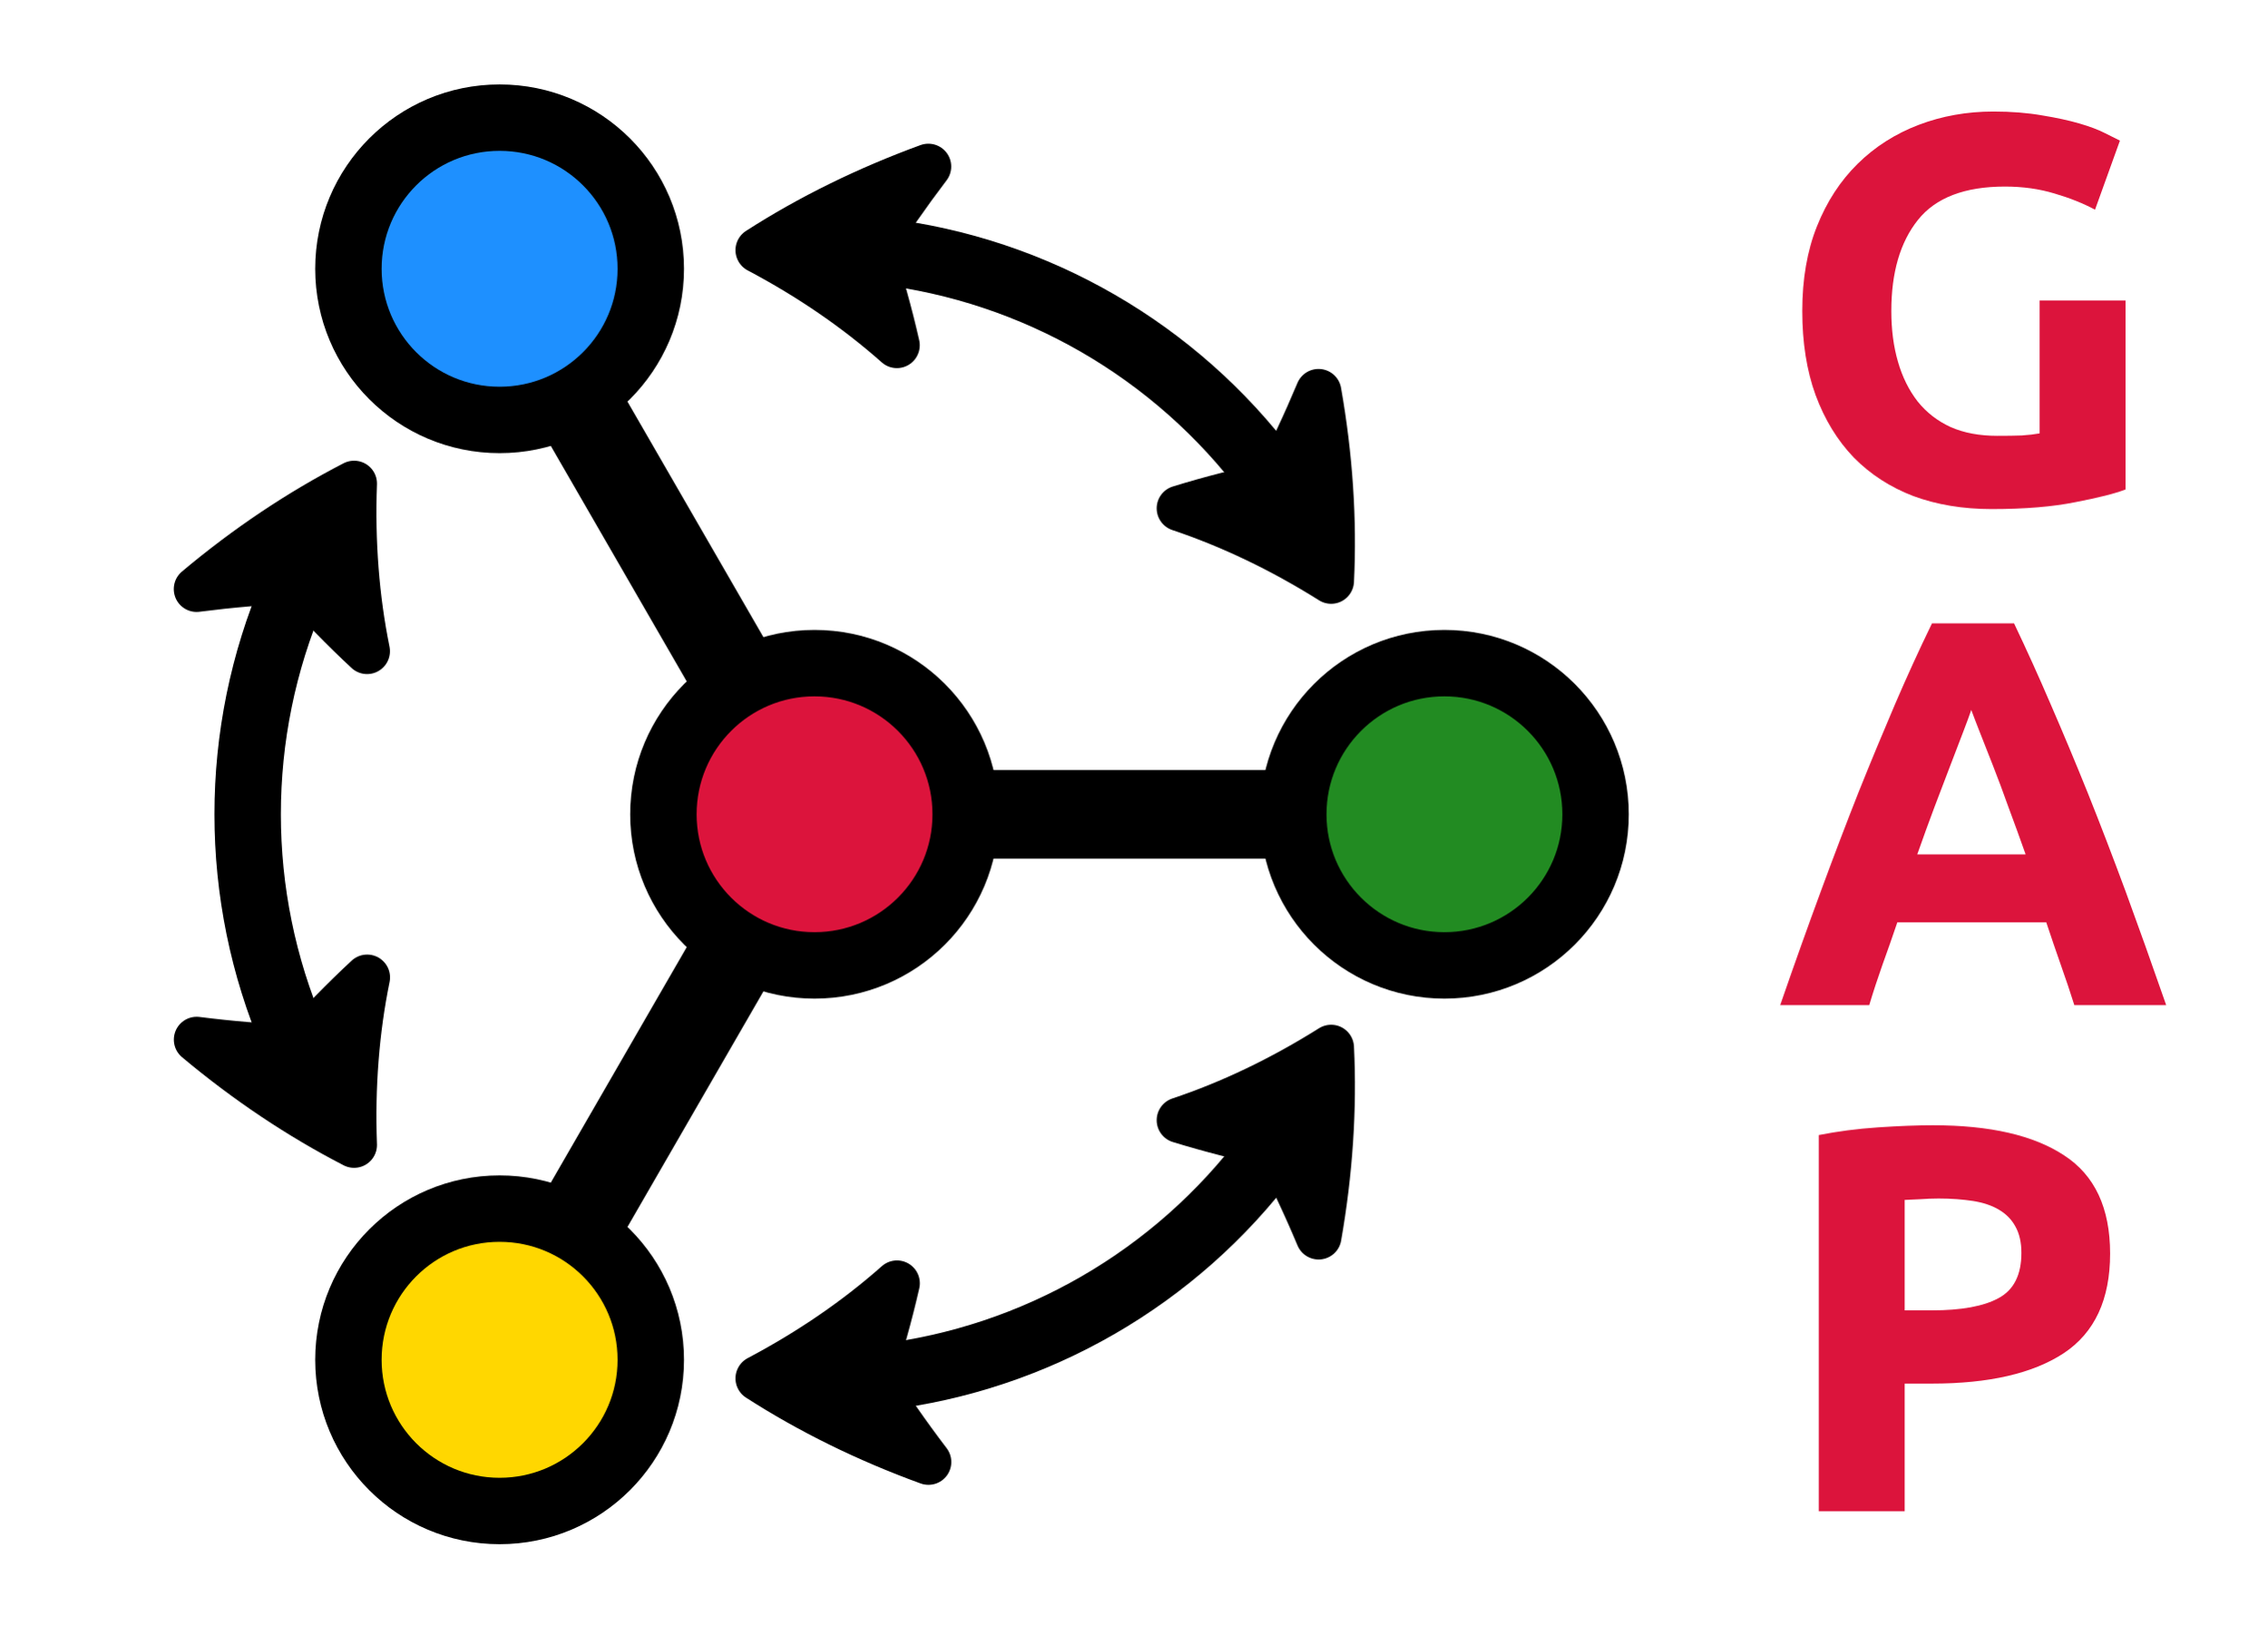
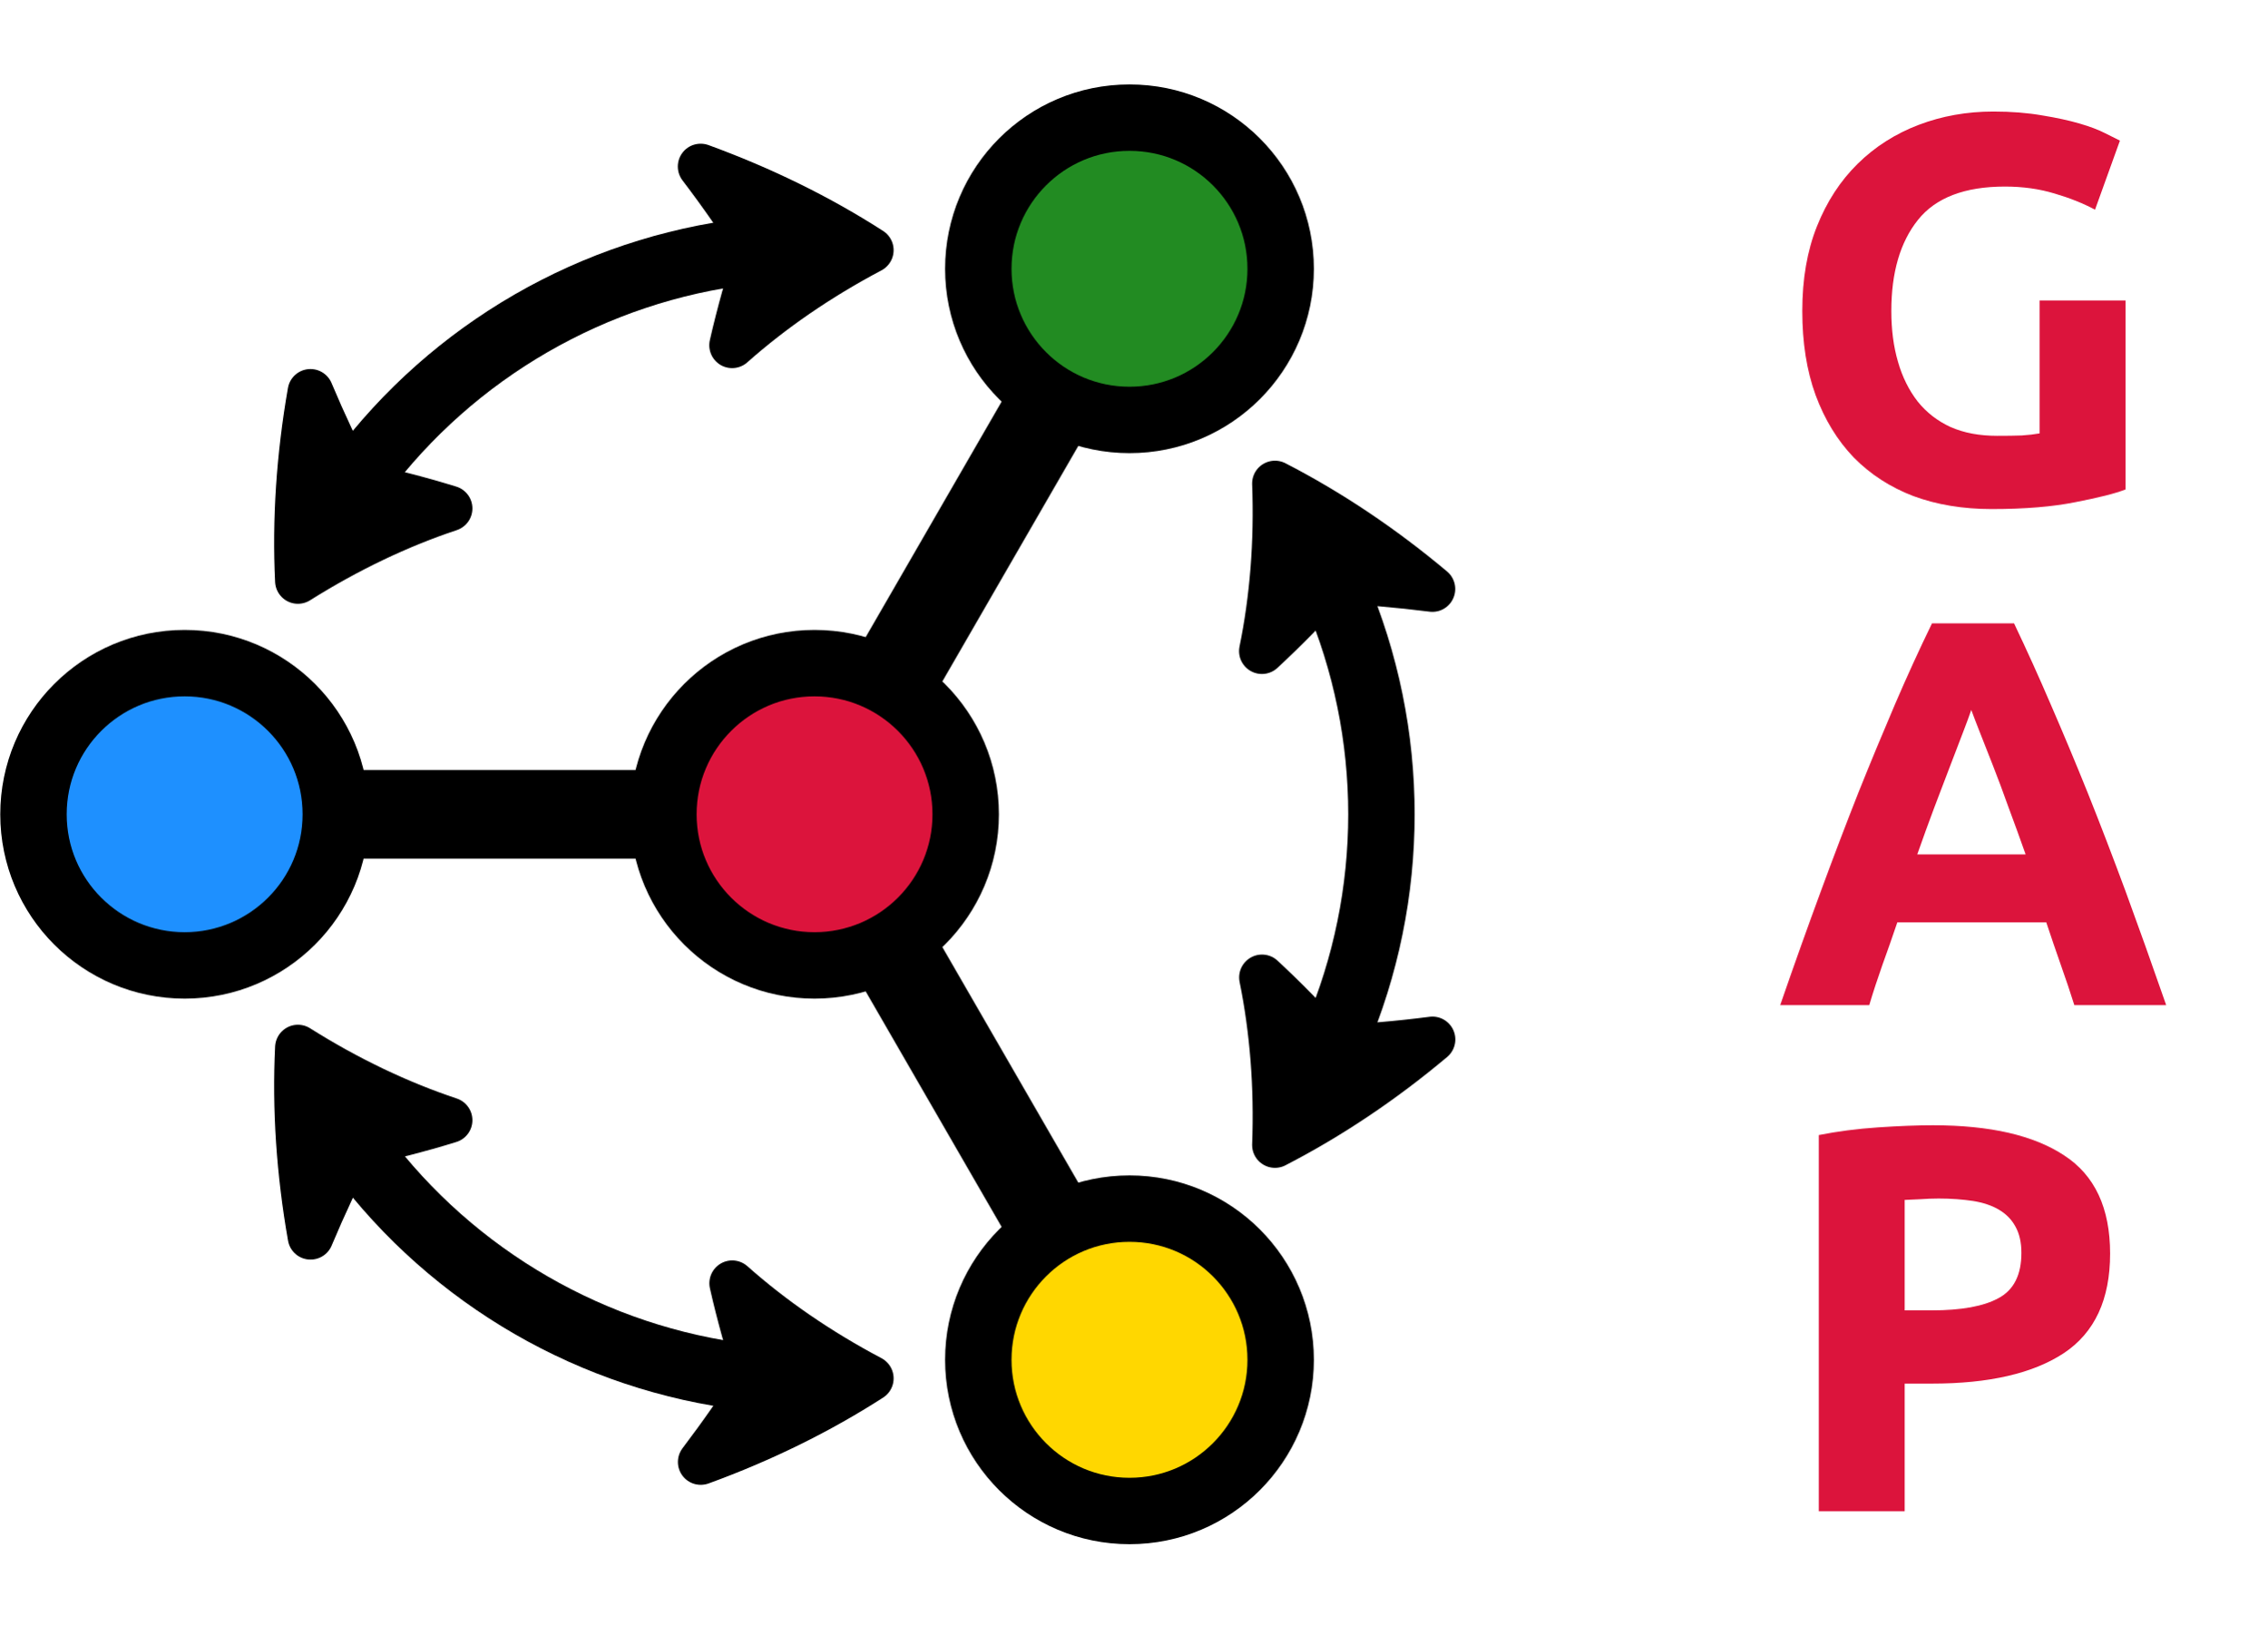
<svg xmlns="http://www.w3.org/2000/svg" xmlns:xlink="http://www.w3.org/1999/xlink" width="101.041pt" height="73.288pt" viewBox="0 0 101.041 73.288">
  <defs>
    <g>
      <g id="glyph-0-0">
        <path d="M 10.266 -14.062 C 8.473 -14.062 7.18 -13.566 6.391 -12.578 C 5.598 -11.586 5.203 -10.234 5.203 -8.516 C 5.203 -7.68 5.301 -6.926 5.5 -6.25 C 5.695 -5.57 5.988 -4.984 6.375 -4.484 C 6.77 -3.992 7.258 -3.613 7.844 -3.344 C 8.438 -3.082 9.129 -2.953 9.922 -2.953 C 10.348 -2.953 10.711 -2.957 11.016 -2.969 C 11.316 -2.988 11.582 -3.02 11.812 -3.062 L 11.812 -8.984 L 15.641 -8.984 L 15.641 -0.562 C 15.18 -0.383 14.441 -0.195 13.422 0 C 12.41 0.207 11.16 0.312 9.672 0.312 C 8.391 0.312 7.227 0.117 6.188 -0.266 C 5.156 -0.66 4.27 -1.234 3.531 -1.984 C 2.801 -2.742 2.234 -3.672 1.828 -4.766 C 1.43 -5.859 1.234 -7.109 1.234 -8.516 C 1.234 -9.941 1.453 -11.203 1.891 -12.297 C 2.328 -13.391 2.93 -14.316 3.703 -15.078 C 4.473 -15.836 5.379 -16.414 6.422 -16.812 C 7.461 -17.207 8.57 -17.406 9.75 -17.406 C 10.551 -17.406 11.273 -17.348 11.922 -17.234 C 12.566 -17.129 13.117 -17.008 13.578 -16.875 C 14.047 -16.738 14.43 -16.594 14.734 -16.438 C 15.035 -16.289 15.254 -16.18 15.391 -16.109 L 14.281 -13.031 C 13.758 -13.312 13.16 -13.551 12.484 -13.75 C 11.805 -13.957 11.066 -14.062 10.266 -14.062 Z M 10.266 -14.062 " />
      </g>
      <g id="glyph-0-1">
        <path d="M 13.359 0 C 13.172 -0.594 12.969 -1.195 12.75 -1.812 C 12.531 -2.438 12.316 -3.062 12.109 -3.688 L 5.469 -3.688 C 5.258 -3.062 5.039 -2.438 4.812 -1.812 C 4.594 -1.195 4.395 -0.594 4.219 0 L 0.25 0 C 0.883 -1.832 1.488 -3.523 2.062 -5.078 C 2.633 -6.629 3.191 -8.094 3.734 -9.469 C 4.285 -10.844 4.828 -12.148 5.359 -13.391 C 5.891 -14.629 6.441 -15.836 7.016 -17.016 L 10.672 -17.016 C 11.234 -15.836 11.781 -14.629 12.312 -13.391 C 12.852 -12.148 13.398 -10.844 13.953 -9.469 C 14.504 -8.094 15.066 -6.629 15.641 -5.078 C 16.211 -3.523 16.816 -1.832 17.453 0 Z M 8.766 -13.156 C 8.68 -12.906 8.555 -12.566 8.391 -12.141 C 8.234 -11.723 8.047 -11.234 7.828 -10.672 C 7.617 -10.117 7.383 -9.504 7.125 -8.828 C 6.875 -8.16 6.617 -7.457 6.359 -6.719 L 11.188 -6.719 C 10.926 -7.457 10.672 -8.16 10.422 -8.828 C 10.18 -9.504 9.953 -10.117 9.734 -10.672 C 9.516 -11.234 9.32 -11.723 9.156 -12.141 C 8.988 -12.566 8.859 -12.906 8.766 -13.156 Z M 8.766 -13.156 " />
      </g>
      <g id="glyph-0-2">
        <path d="M 7.062 -17.203 C 9.602 -17.203 11.551 -16.754 12.906 -15.859 C 14.27 -14.973 14.953 -13.516 14.953 -11.484 C 14.953 -9.441 14.266 -7.961 12.891 -7.047 C 11.516 -6.141 9.551 -5.688 7 -5.688 L 5.797 -5.688 L 5.797 0 L 1.969 0 L 1.969 -16.766 C 2.801 -16.93 3.68 -17.047 4.609 -17.109 C 5.547 -17.172 6.363 -17.203 7.062 -17.203 Z M 7.312 -13.938 C 7.031 -13.938 6.754 -13.926 6.484 -13.906 C 6.223 -13.895 5.992 -13.883 5.797 -13.875 L 5.797 -8.953 L 7 -8.953 C 8.32 -8.953 9.316 -9.133 9.984 -9.5 C 10.66 -9.863 11 -10.535 11 -11.516 C 11 -11.984 10.91 -12.375 10.734 -12.688 C 10.566 -13 10.32 -13.25 10 -13.438 C 9.688 -13.625 9.301 -13.754 8.844 -13.828 C 8.383 -13.898 7.875 -13.938 7.312 -13.938 Z M 7.312 -13.938 " />
      </g>
    </g>
    <clipPath id="clip-0">
-       <path clip-rule="nonzero" d="M 0.012 0 L 90 0 L 90 72.582 L 0.012 72.582 Z M 0.012 0 " />
+       <path clip-rule="nonzero" d="M 0.012 0 L 100.078 0 L 100.078 72.582 L 0.012 72.582 Z M 0.012 0 " />
    </clipPath>
    <clipPath id="clip-1">
+       <path clip-rule="nonzero" d="M 0.012 0 L 100.078 0 L 100.078 72.582 L 0.012 72.582 Z M 0.012 0 " />
+     </clipPath>
+     <clipPath id="clip-2">
      <path clip-rule="nonzero" d="M 0.012 0 L 85 0 L 85 72.582 L 0.012 72.582 Z M 0.012 0 " />
    </clipPath>
-     <clipPath id="clip-2">
-       <path clip-rule="nonzero" d="M 15 0 L 100.078 0 L 100.078 72.582 L 15 72.582 Z M 15 0 " />
-     </clipPath>
    <clipPath id="clip-3">
-       <path clip-rule="nonzero" d="M 0.012 0 L 71 0 L 71 61 L 0.012 61 Z M 0.012 0 " />
+       <path clip-rule="nonzero" d="M 0.012 0 L 57 0 L 57 72.582 L 0.012 72.582 Z M 0.012 0 " />
    </clipPath>
    <clipPath id="clip-4">
-       <path clip-rule="nonzero" d="M 0.012 12 L 71 12 L 71 72.582 L 0.012 72.582 Z M 0.012 12 " />
+       <path clip-rule="nonzero" d="M 1 12 L 99 12 L 99 72.582 L 1 72.582 Z M 1 12 " />
    </clipPath>
    <clipPath id="clip-5">
-       <path clip-rule="nonzero" d="M 0.012 0 L 99 0 L 99 64 L 0.012 64 Z M 0.012 0 " />
+       <path clip-rule="nonzero" d="M 0.012 0 L 76 0 L 76 64 L 0.012 64 Z M 0.012 0 " />
    </clipPath>
    <clipPath id="clip-6">
-       <path clip-rule="nonzero" d="M 0.012 0 L 55 0 L 55 72.582 L 0.012 72.582 Z M 0.012 0 " />
+       <path clip-rule="nonzero" d="M 0.012 9 L 76 9 L 76 72.582 L 0.012 72.582 Z M 0.012 9 " />
    </clipPath>
    <clipPath id="clip-7">
-       <path clip-rule="nonzero" d="M 0.012 9 L 99 9 L 99 72.582 L 0.012 72.582 Z M 0.012 9 " />
+       <path clip-rule="nonzero" d="M 17 0 L 100.078 0 L 100.078 72.582 L 17 72.582 Z M 17 0 " />
    </clipPath>
  </defs>
-   <path fill="none" stroke-width="3.985" stroke-linecap="butt" stroke-linejoin="miter" stroke="rgb(0%, 0%, 0%)" stroke-opacity="1" stroke-miterlimit="10" d="M 5.67 -0.002 L 22.677 -0.002 " transform="matrix(0.990378, 0, 0, -0.990378, 36.30263, 36.29142)" />
  <g clip-path="url(#clip-0)">
-     <path fill="none" stroke-width="3.985" stroke-linecap="butt" stroke-linejoin="miter" stroke="rgb(0%, 0%, 0%)" stroke-opacity="1" stroke-miterlimit="10" d="M -2.834 4.909 L -11.337 19.641 " transform="matrix(0.990378, 0, 0, -0.990378, 36.30263, 36.29142)" />
-     <path fill="none" stroke-width="3.985" stroke-linecap="butt" stroke-linejoin="miter" stroke="rgb(0%, 0%, 0%)" stroke-opacity="1" stroke-miterlimit="10" d="M -2.834 -4.908 L -11.337 -19.64 " transform="matrix(0.990378, 0, 0, -0.990378, 36.30263, 36.29142)" />
+     <path fill="none" stroke-width="3.985" stroke-linecap="butt" stroke-linejoin="miter" stroke="rgb(0%, 0%, 0%)" stroke-opacity="1" stroke-miterlimit="10" d="M 2.834 4.909 L 11.338 19.641 " transform="matrix(0.990378, 0, 0, -0.990378, 36.30263, 36.29142)" />
+   </g>
+   <path fill="none" stroke-width="3.985" stroke-linecap="butt" stroke-linejoin="miter" stroke="rgb(0%, 0%, 0%)" stroke-opacity="1" stroke-miterlimit="10" d="M -5.67 -0.002 L -22.677 -0.002 " transform="matrix(0.990378, 0, 0, -0.990378, 36.30263, 36.29142)" />
+   <g clip-path="url(#clip-1)">
+     <path fill="none" stroke-width="3.985" stroke-linecap="butt" stroke-linejoin="miter" stroke="rgb(0%, 0%, 0%)" stroke-opacity="1" stroke-miterlimit="10" d="M 2.834 -4.908 L 11.338 -19.64 " transform="matrix(0.990378, 0, 0, -0.990378, 36.30263, 36.29142)" />
  </g>
  <path fill-rule="nonzero" fill="rgb(86.4%, 7.999%, 23.499%)" fill-opacity="1" d="M 43.039 36.293 C 43.039 32.57 40.023 29.555 36.301 29.555 C 32.582 29.555 29.566 32.57 29.566 36.293 C 29.566 40.012 32.582 43.027 36.301 43.027 C 40.023 43.027 43.039 40.012 43.039 36.293 Z M 43.039 36.293 " />
-   <g clip-path="url(#clip-1)">
+   <g clip-path="url(#clip-2)">
    <path fill="none" stroke-width="2.989" stroke-linecap="butt" stroke-linejoin="miter" stroke="rgb(0%, 0%, 0%)" stroke-opacity="1" stroke-miterlimit="10" d="M 6.802 -0.002 C 6.802 3.757 3.757 6.802 -0.002 6.802 C -3.757 6.802 -6.802 3.757 -6.802 -0.002 C -6.802 -3.756 -3.757 -6.801 -0.002 -6.801 C 3.757 -6.801 6.802 -3.756 6.802 -0.002 Z M 6.802 -0.002 " transform="matrix(0.990378, 0, 0, -0.990378, 36.30263, 36.29142)" />
  </g>
-   <path fill-rule="nonzero" fill="rgb(13.199%, 54.5%, 13.199%)" fill-opacity="1" d="M 71.113 36.293 C 71.113 32.57 68.098 29.555 64.375 29.555 C 60.656 29.555 57.641 32.57 57.641 36.293 C 57.641 40.012 60.656 43.027 64.375 43.027 C 68.098 43.027 71.113 40.012 71.113 36.293 Z M 71.113 36.293 " />
-   <g clip-path="url(#clip-2)">
-     <path fill="none" stroke-width="2.989" stroke-linecap="butt" stroke-linejoin="miter" stroke="rgb(0%, 0%, 0%)" stroke-opacity="1" stroke-miterlimit="10" d="M 35.149 -0.002 C 35.149 3.757 32.104 6.802 28.345 6.802 C 24.59 6.802 21.545 3.757 21.545 -0.002 C 21.545 -3.756 24.59 -6.801 28.345 -6.801 C 32.104 -6.801 35.149 -3.756 35.149 -0.002 Z M 35.149 -0.002 " transform="matrix(0.990378, 0, 0, -0.990378, 36.30263, 36.29142)" />
+   <path fill-rule="nonzero" fill="rgb(13.199%, 54.5%, 13.199%)" fill-opacity="1" stroke-width="2.989" stroke-linecap="butt" stroke-linejoin="miter" stroke="rgb(0%, 0%, 0%)" stroke-opacity="1" stroke-miterlimit="10" d="M 20.977 24.547 C 20.977 28.306 17.932 31.351 14.174 31.351 C 10.415 31.351 7.37 28.306 7.37 24.547 C 7.37 20.792 10.415 17.747 14.174 17.747 C 17.932 17.747 20.977 20.792 20.977 24.547 Z M 20.977 24.547 " transform="matrix(0.990378, 0, 0, -0.990378, 36.30263, 36.29142)" />
+   <path fill-rule="nonzero" fill="rgb(11.6%, 56.499%, 100%)" fill-opacity="1" d="M 14.965 36.293 C 14.965 32.57 11.949 29.555 8.23 29.555 C 4.508 29.555 1.492 32.57 1.492 36.293 C 1.492 40.012 4.508 43.027 8.23 43.027 C 11.949 43.027 14.965 40.012 14.965 36.293 Z M 14.965 36.293 " />
+   <g clip-path="url(#clip-3)">
+     <path fill="none" stroke-width="2.989" stroke-linecap="butt" stroke-linejoin="miter" stroke="rgb(0%, 0%, 0%)" stroke-opacity="1" stroke-miterlimit="10" d="M -21.545 -0.002 C -21.545 3.757 -24.59 6.802 -28.345 6.802 C -32.104 6.802 -35.149 3.757 -35.149 -0.002 C -35.149 -3.756 -32.104 -6.801 -28.345 -6.801 C -24.59 -6.801 -21.545 -3.756 -21.545 -0.002 Z M -21.545 -0.002 " transform="matrix(0.990378, 0, 0, -0.990378, 36.30263, 36.29142)" />
  </g>
-   <path fill-rule="nonzero" fill="rgb(11.6%, 56.499%, 100%)" fill-opacity="1" d="M 29.004 11.98 C 29.004 8.258 25.988 5.242 22.266 5.242 C 18.543 5.242 15.527 8.258 15.527 11.98 C 15.527 15.699 18.543 18.715 22.266 18.715 C 25.988 18.715 29.004 15.699 29.004 11.98 Z M 29.004 11.98 " />
-   <g clip-path="url(#clip-3)">
-     <path fill="none" stroke-width="2.989" stroke-linecap="butt" stroke-linejoin="miter" stroke="rgb(0%, 0%, 0%)" stroke-opacity="1" stroke-miterlimit="10" d="M -7.37 24.547 C -7.37 28.306 -10.415 31.351 -14.173 31.351 C -17.932 31.351 -20.977 28.306 -20.977 24.547 C -20.977 20.792 -17.932 17.747 -14.173 17.747 C -10.415 17.747 -7.37 20.792 -7.37 24.547 Z M -7.37 24.547 " transform="matrix(0.990378, 0, 0, -0.990378, 36.30263, 36.29142)" />
-   </g>
-   <path fill-rule="nonzero" fill="rgb(100%, 84.399%, 0%)" fill-opacity="1" d="M 29.004 60.605 C 29.004 56.883 25.988 53.867 22.266 53.867 C 18.543 53.867 15.527 56.883 15.527 60.605 C 15.527 64.324 18.543 67.344 22.266 67.344 C 25.988 67.344 29.004 64.324 29.004 60.605 Z M 29.004 60.605 " />
+   <path fill-rule="nonzero" fill="rgb(100%, 84.399%, 0%)" fill-opacity="1" d="M 57.078 60.605 C 57.078 56.883 54.062 53.867 50.34 53.867 C 46.617 53.867 43.602 56.883 43.602 60.605 C 43.602 64.324 46.617 67.344 50.34 67.344 C 54.062 67.344 57.078 64.324 57.078 60.605 Z M 57.078 60.605 " />
  <g clip-path="url(#clip-4)">
-     <path fill="none" stroke-width="2.989" stroke-linecap="butt" stroke-linejoin="miter" stroke="rgb(0%, 0%, 0%)" stroke-opacity="1" stroke-miterlimit="10" d="M -7.37 -24.55 C -7.37 -20.791 -10.415 -17.747 -14.173 -17.747 C -17.932 -17.747 -20.977 -20.791 -20.977 -24.55 C -20.977 -28.305 -17.932 -31.354 -14.173 -31.354 C -10.415 -31.354 -7.37 -28.305 -7.37 -24.55 Z M -7.37 -24.55 " transform="matrix(0.990378, 0, 0, -0.990378, 36.30263, 36.29142)" />
+     <path fill="none" stroke-width="2.989" stroke-linecap="butt" stroke-linejoin="miter" stroke="rgb(0%, 0%, 0%)" stroke-opacity="1" stroke-miterlimit="10" d="M 20.977 -24.55 C 20.977 -20.791 17.932 -17.747 14.174 -17.747 C 10.415 -17.747 7.37 -20.791 7.37 -24.55 C 7.37 -28.305 10.415 -31.354 14.174 -31.354 C 17.932 -31.354 20.977 -28.305 20.977 -24.55 Z M 20.977 -24.55 " transform="matrix(0.990378, 0, 0, -0.990378, 36.30263, 36.29142)" />
  </g>
  <g clip-path="url(#clip-5)">
-     <path fill="none" stroke-width="2.989" stroke-linecap="butt" stroke-linejoin="miter" stroke="rgb(0%, 0%, 0%)" stroke-opacity="1" stroke-miterlimit="10" d="M 20.429 15.282 C 16.252 20.867 9.945 24.512 3.019 25.336 " transform="matrix(0.990378, 0, 0, -0.990378, 36.30263, 36.29142)" />
+     <path fill="none" stroke-width="2.989" stroke-linecap="butt" stroke-linejoin="miter" stroke="rgb(0%, 0%, 0%)" stroke-opacity="1" stroke-miterlimit="10" d="M -3.019 25.336 C -9.945 24.512 -16.256 20.867 -20.433 15.282 " transform="matrix(0.990378, 0, 0, -0.990378, 36.30263, 36.29142)" />
  </g>
-   <path fill-rule="nonzero" fill="rgb(0%, 0%, 0%)" fill-opacity="1" stroke-width="2.057" stroke-linecap="butt" stroke-linejoin="round" stroke="rgb(0%, 0%, 0%)" stroke-opacity="1" stroke-miterlimit="10" d="M 23.249 10.502 C 23.383 13.247 23.194 16.103 22.681 19.013 C 22.086 17.594 21.439 16.209 20.733 14.868 C 19.266 14.568 17.83 14.202 16.426 13.768 C 18.721 12.999 21.013 11.906 23.249 10.502 Z M 23.249 10.502 " transform="matrix(0.990378, 0, 0, -0.990378, 36.30263, 36.29142)" />
-   <path fill-rule="nonzero" fill="rgb(0%, 0%, 0%)" fill-opacity="1" stroke-width="2.057" stroke-linecap="butt" stroke-linejoin="round" stroke="rgb(0%, 0%, 0%)" stroke-opacity="1" stroke-miterlimit="10" d="M -2.53 25.387 C -0.195 24.153 1.895 22.713 3.706 21.108 C 3.382 22.54 2.98 23.967 2.511 25.391 C 3.315 26.669 4.191 27.923 5.122 29.15 C 2.349 28.136 -0.219 26.874 -2.53 25.387 Z M -2.53 25.387 " transform="matrix(0.990378, 0, 0, -0.990378, 36.30263, 36.29142)" />
+   <path fill-rule="nonzero" fill="rgb(0%, 0%, 0%)" fill-opacity="1" stroke-width="2.057" stroke-linecap="butt" stroke-linejoin="round" stroke="rgb(0%, 0%, 0%)" stroke-opacity="1" stroke-miterlimit="10" d="M 2.53 25.387 C 0.219 26.874 -2.349 28.136 -5.125 29.15 C -4.191 27.923 -3.319 26.669 -2.51 25.391 C -2.984 23.967 -3.382 22.54 -3.709 21.108 C -1.899 22.713 0.195 24.153 2.53 25.387 Z M 2.53 25.387 " transform="matrix(0.990378, 0, 0, -0.990378, 36.30263, 36.29142)" />
+   <path fill-rule="nonzero" fill="rgb(0%, 0%, 0%)" fill-opacity="1" stroke-width="2.057" stroke-linecap="butt" stroke-linejoin="round" stroke="rgb(0%, 0%, 0%)" stroke-opacity="1" stroke-miterlimit="10" d="M -23.249 10.502 C -21.013 11.906 -18.721 12.999 -16.426 13.764 C -17.83 14.198 -19.269 14.564 -20.737 14.868 C -21.439 16.205 -22.089 17.59 -22.685 19.009 C -23.194 16.103 -23.383 13.247 -23.249 10.502 Z M -23.249 10.502 " transform="matrix(0.990378, 0, 0, -0.990378, 36.30263, 36.29142)" />
  <g clip-path="url(#clip-6)">
-     <path fill="none" stroke-width="2.989" stroke-linecap="butt" stroke-linejoin="miter" stroke="rgb(0%, 0%, 0%)" stroke-opacity="1" stroke-miterlimit="10" d="M -23.45 10.052 C -26.199 3.643 -26.199 -3.642 -23.45 -10.051 " transform="matrix(0.990378, 0, 0, -0.990378, 36.30263, 36.29142)" />
+     <path fill="none" stroke-width="2.989" stroke-linecap="butt" stroke-linejoin="miter" stroke="rgb(0%, 0%, 0%)" stroke-opacity="1" stroke-miterlimit="10" d="M -20.429 -15.281 C -16.252 -20.866 -9.945 -24.511 -3.019 -25.335 " transform="matrix(0.990378, 0, 0, -0.990378, 36.30263, 36.29142)" />
  </g>
-   <path fill-rule="nonzero" fill="rgb(0%, 0%, 0%)" fill-opacity="1" stroke-width="2.057" stroke-linecap="butt" stroke-linejoin="round" stroke="rgb(0%, 0%, 0%)" stroke-opacity="1" stroke-miterlimit="10" d="M -20.721 14.884 C -23.162 13.626 -25.545 12.036 -27.808 10.135 C -26.278 10.332 -24.756 10.462 -23.245 10.522 C -22.247 9.401 -21.214 8.34 -20.137 7.339 C -20.618 9.713 -20.819 12.245 -20.721 14.884 Z M -20.721 14.884 " transform="matrix(0.990378, 0, 0, -0.990378, 36.30263, 36.29142)" />
-   <path fill-rule="nonzero" fill="rgb(0%, 0%, 0%)" fill-opacity="1" stroke-width="2.057" stroke-linecap="butt" stroke-linejoin="round" stroke="rgb(0%, 0%, 0%)" stroke-opacity="1" stroke-miterlimit="10" d="M -20.721 -14.883 C -20.819 -12.244 -20.618 -9.712 -20.133 -7.342 C -21.21 -8.344 -22.247 -9.405 -23.245 -10.521 C -24.756 -10.462 -26.278 -10.335 -27.805 -10.142 C -25.545 -12.035 -23.162 -13.625 -20.721 -14.883 Z M -20.721 -14.883 " transform="matrix(0.990378, 0, 0, -0.990378, 36.30263, 36.29142)" />
+   <path fill-rule="nonzero" fill="rgb(0%, 0%, 0%)" fill-opacity="1" stroke-width="2.057" stroke-linecap="butt" stroke-linejoin="round" stroke="rgb(0%, 0%, 0%)" stroke-opacity="1" stroke-miterlimit="10" d="M -23.249 -10.501 C -23.383 -13.246 -23.194 -16.106 -22.681 -19.013 C -22.085 -17.593 -21.439 -16.208 -20.733 -14.867 C -19.265 -14.567 -17.83 -14.201 -16.426 -13.767 C -18.721 -13.002 -21.013 -11.909 -23.249 -10.501 Z M -23.249 -10.501 " transform="matrix(0.990378, 0, 0, -0.990378, 36.30263, 36.29142)" />
+   <path fill-rule="nonzero" fill="rgb(0%, 0%, 0%)" fill-opacity="1" stroke-width="2.057" stroke-linecap="butt" stroke-linejoin="round" stroke="rgb(0%, 0%, 0%)" stroke-opacity="1" stroke-miterlimit="10" d="M 2.53 -25.386 C 0.195 -24.152 -1.899 -22.712 -3.705 -21.107 C -3.382 -22.539 -2.98 -23.97 -2.51 -25.39 C -3.315 -26.668 -4.191 -27.923 -5.121 -29.149 C -2.349 -28.139 0.219 -26.873 2.53 -25.386 Z M 2.53 -25.386 " transform="matrix(0.990378, 0, 0, -0.990378, 36.30263, 36.29142)" />
  <g clip-path="url(#clip-7)">
-     <path fill="none" stroke-width="2.989" stroke-linecap="butt" stroke-linejoin="miter" stroke="rgb(0%, 0%, 0%)" stroke-opacity="1" stroke-miterlimit="10" d="M 3.019 -25.335 C 9.945 -24.511 16.256 -20.866 20.433 -15.281 " transform="matrix(0.990378, 0, 0, -0.990378, 36.30263, 36.29142)" />
+     <path fill="none" stroke-width="2.989" stroke-linecap="butt" stroke-linejoin="miter" stroke="rgb(0%, 0%, 0%)" stroke-opacity="1" stroke-miterlimit="10" d="M 23.45 -10.051 C 26.199 -3.642 26.199 3.643 23.45 10.052 " transform="matrix(0.990378, 0, 0, -0.990378, 36.30263, 36.29142)" />
  </g>
-   <path fill-rule="nonzero" fill="rgb(0%, 0%, 0%)" fill-opacity="1" stroke-width="2.057" stroke-linecap="butt" stroke-linejoin="round" stroke="rgb(0%, 0%, 0%)" stroke-opacity="1" stroke-miterlimit="10" d="M -2.53 -25.386 C -0.219 -26.873 2.349 -28.139 5.126 -29.149 C 4.191 -27.923 3.319 -26.668 2.511 -25.39 C 2.984 -23.97 3.382 -22.539 3.71 -21.107 C 1.899 -22.712 -0.195 -24.152 -2.53 -25.386 Z M -2.53 -25.386 " transform="matrix(0.990378, 0, 0, -0.990378, 36.30263, 36.29142)" />
-   <path fill-rule="nonzero" fill="rgb(0%, 0%, 0%)" fill-opacity="1" stroke-width="2.057" stroke-linecap="butt" stroke-linejoin="round" stroke="rgb(0%, 0%, 0%)" stroke-opacity="1" stroke-miterlimit="10" d="M 23.249 -10.501 C 21.013 -11.905 18.721 -13.002 16.426 -13.767 C 17.83 -14.197 19.266 -14.567 20.733 -14.867 C 21.439 -16.208 22.09 -17.589 22.685 -19.009 C 23.194 -16.102 23.383 -13.246 23.249 -10.501 Z M 23.249 -10.501 " transform="matrix(0.990378, 0, 0, -0.990378, 36.30263, 36.29142)" />
+   <path fill-rule="nonzero" fill="rgb(0%, 0%, 0%)" fill-opacity="1" stroke-width="2.057" stroke-linecap="butt" stroke-linejoin="round" stroke="rgb(0%, 0%, 0%)" stroke-opacity="1" stroke-miterlimit="10" d="M 20.721 -14.883 C 23.162 -13.625 25.545 -12.035 27.809 -10.134 C 26.278 -10.331 24.756 -10.462 23.245 -10.521 C 22.247 -9.401 21.214 -8.34 20.137 -7.342 C 20.618 -9.712 20.82 -12.244 20.721 -14.883 Z M 20.721 -14.883 " transform="matrix(0.990378, 0, 0, -0.990378, 36.30263, 36.29142)" />
+   <path fill-rule="nonzero" fill="rgb(0%, 0%, 0%)" fill-opacity="1" stroke-width="2.057" stroke-linecap="butt" stroke-linejoin="round" stroke="rgb(0%, 0%, 0%)" stroke-opacity="1" stroke-miterlimit="10" d="M 20.721 14.884 C 20.82 12.245 20.618 9.713 20.133 7.343 C 21.21 8.34 22.247 9.401 23.245 10.522 C 24.756 10.462 26.278 10.332 27.805 10.139 C 25.545 12.036 23.162 13.626 20.721 14.884 Z M 20.721 14.884 " transform="matrix(0.990378, 0, 0, -0.990378, 36.30263, 36.29142)" />
  <g fill="rgb(86.4%, 7.999%, 23.499%)" fill-opacity="1">
    <use xlink:href="#glyph-0-0" x="79.092" y="22.376" />
  </g>
  <g fill="rgb(86.4%, 7.999%, 23.499%)" fill-opacity="1">
    <use xlink:href="#glyph-0-1" x="79.092" y="44.798" />
  </g>
  <g fill="rgb(86.4%, 7.999%, 23.499%)" fill-opacity="1">
    <use xlink:href="#glyph-0-2" x="79.092" y="67.355" />
  </g>
</svg>
